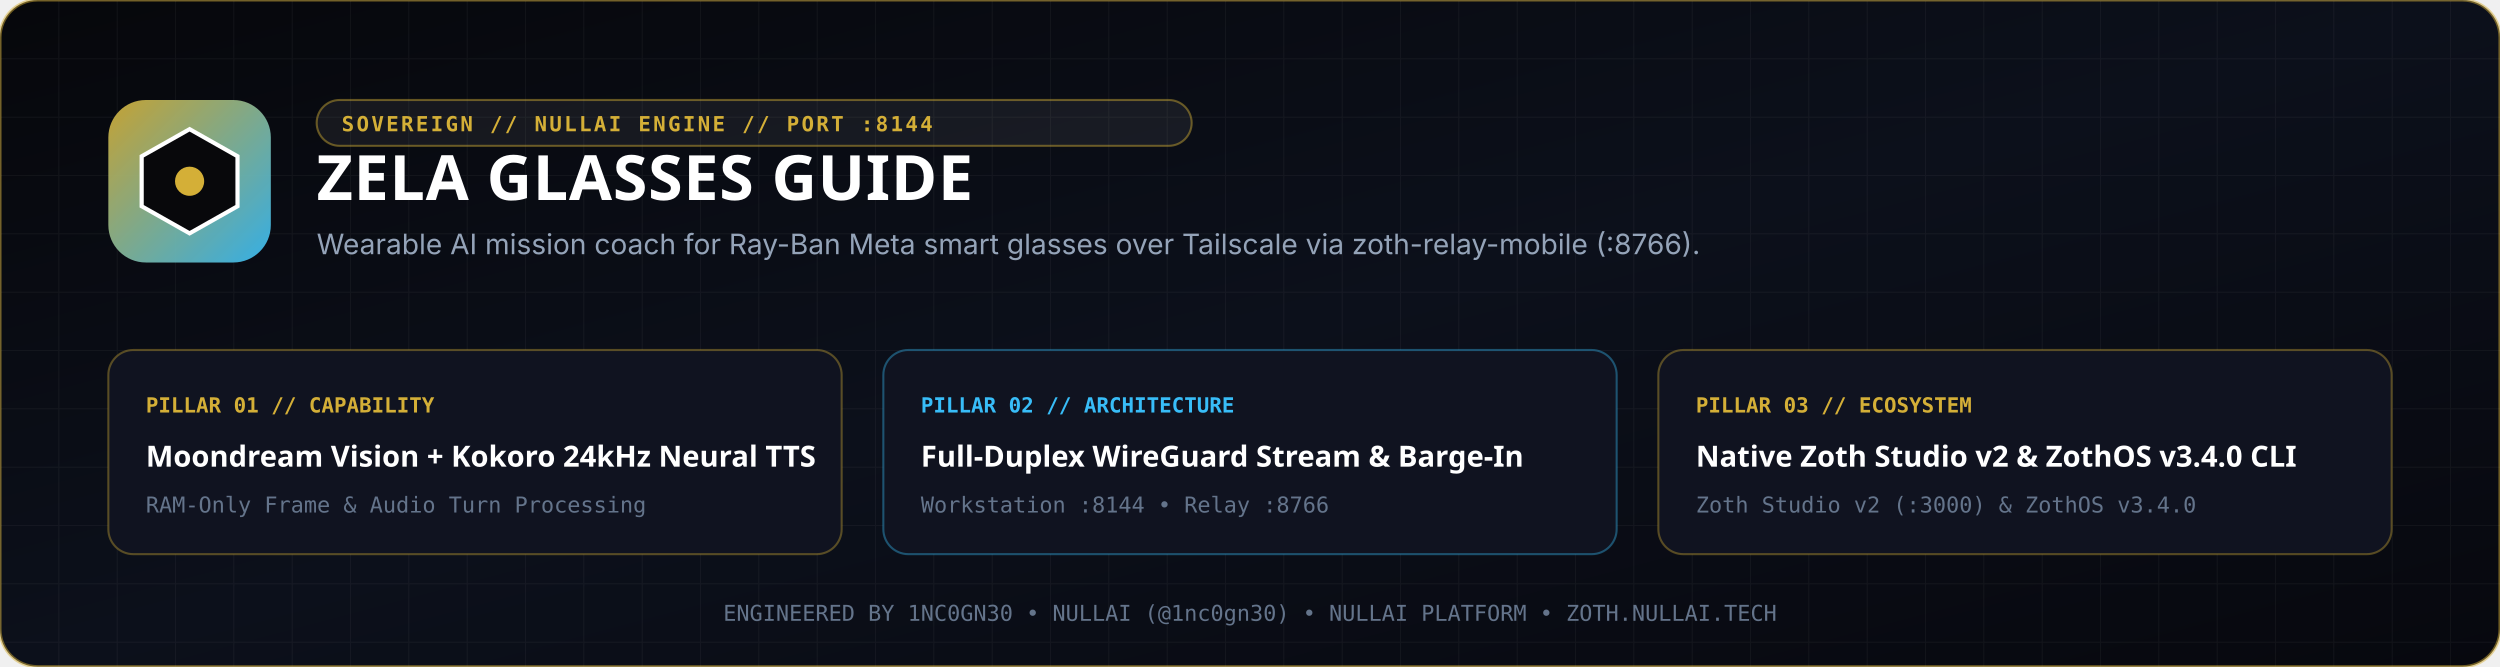
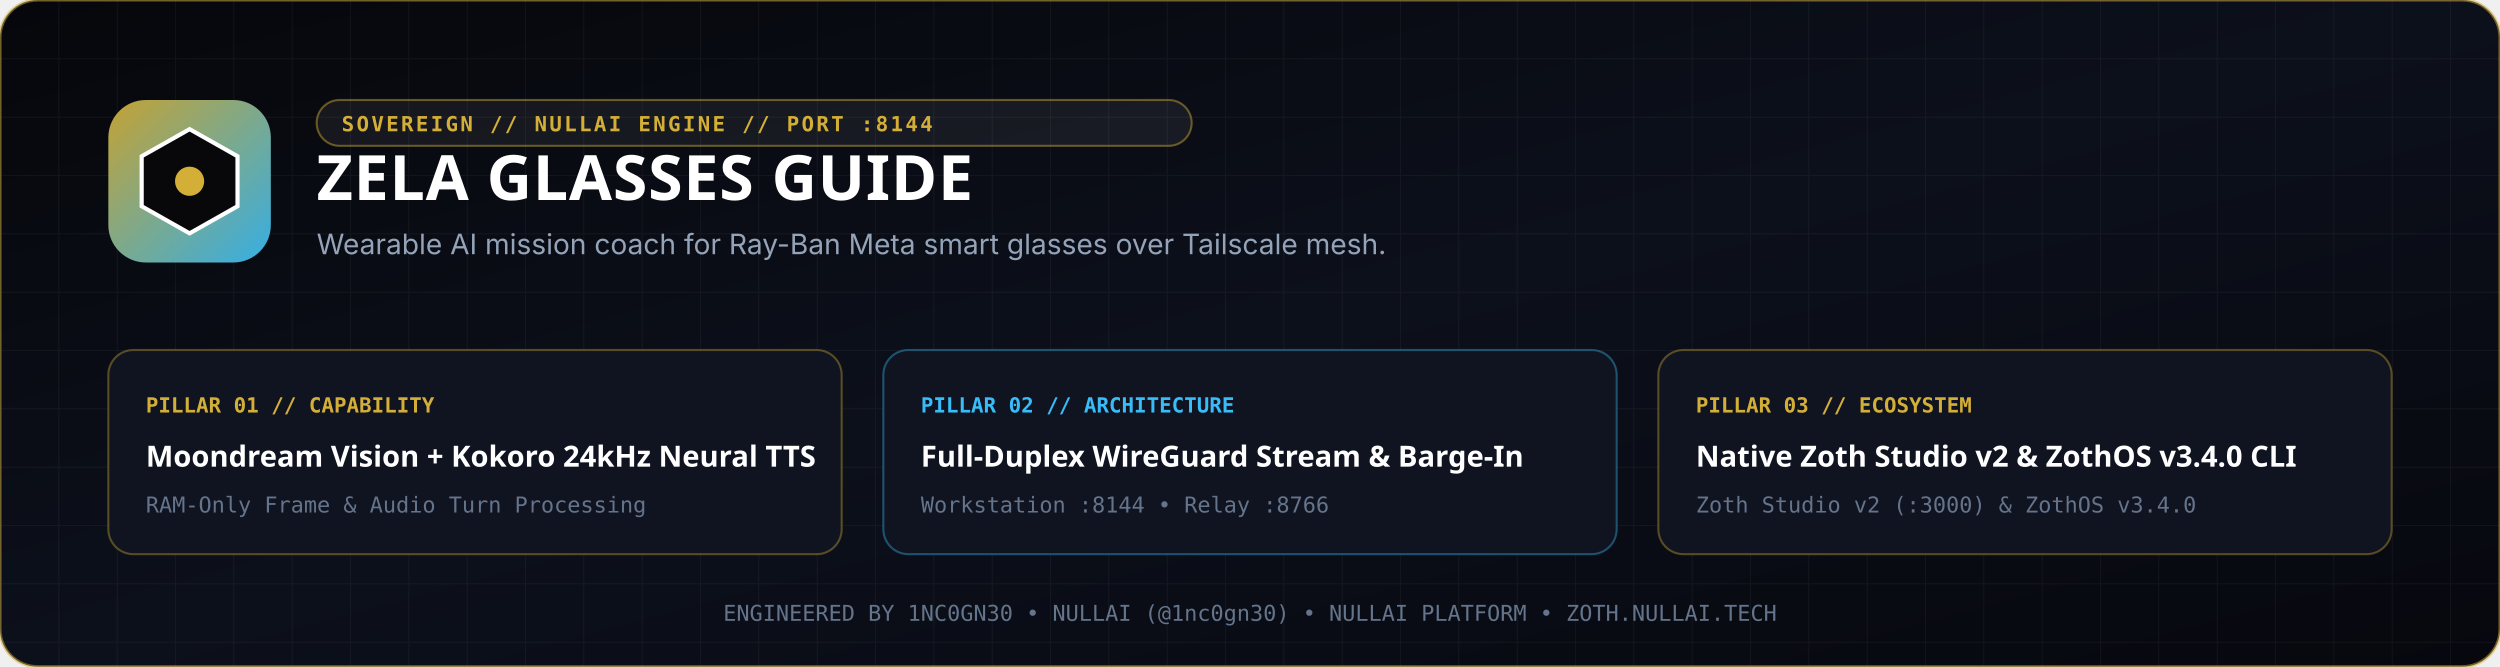
<svg xmlns="http://www.w3.org/2000/svg" viewBox="0 0 1200 320" width="100%" height="100%">
  <defs>
    <linearGradient id="bg" x1="0%" y1="0%" x2="100%" y2="100%">
      <stop offset="0%" stop-color="#06070B" />
      <stop offset="50%" stop-color="#0C101B" />
      <stop offset="100%" stop-color="#07080E" />
    </linearGradient>
    <linearGradient id="accent" x1="0%" y1="0%" x2="100%" y2="100%">
      <stop offset="0%" stop-color="#D4AF37" />
      <stop offset="100%" stop-color="#38BDF8" />
    </linearGradient>
    <pattern id="grid" width="28" height="28" patternUnits="userSpaceOnUse">
      <path d="M 28 0 L 0 0 0 28" fill="none" stroke="rgba(255,255,255,0.04)" stroke-width="1" />
    </pattern>
  </defs>
  <rect width="1200" height="320" rx="18" fill="url(#bg)" stroke="#D4AF37" stroke-opacity="0.5" stroke-width="1.5" />
  <rect width="1200" height="320" rx="18" fill="url(#grid)" />
  <g transform="translate(52, 48)">
    <rect width="78" height="78" rx="18" fill="url(#accent)" opacity="0.92" />
    <polygon points="39,14 62,27 62,51 39,64 16,51 16,27" fill="#08080B" stroke="#FFFFFF" stroke-width="2" />
    <circle cx="39" cy="39" r="7" fill="#D4AF37" />
  </g>
  <g transform="translate(152, 62)">
    <rect x="0" y="-14" width="420" height="22" rx="11" fill="rgba(255,255,255,0.06)" stroke="#D4AF37" stroke-opacity="0.45" />
    <text x="12" y="1" fill="#D4AF37" font-family="JetBrains Mono, monospace" font-size="10" font-weight="700" letter-spacing="1.1">SOVEREIGN // NULLAI ENGINE // PORT :8144</text>
    <text x="0" y="34" fill="#FFFFFF" font-family="Syne, Space Grotesk, sans-serif" font-size="30" font-weight="800" letter-spacing="0.4">ZELA GLASSES GUIDE</text>
-     <text x="0" y="60" fill="#94A3B8" font-family="Inter, sans-serif" font-size="13.5">Wearable AI mission coach for Ray-Ban Meta smart glasses over Tailscale via zoth-relay-mobile (:8766).</text>
+     <text x="0" y="60" fill="#94A3B8" font-family="Inter, sans-serif" font-size="13.5">Wearable AI mission coach for Ray-Ban Meta smart glasses over Tailscale mesh.</text>
  </g>
  <g transform="translate(52, 168)">
    <rect x="0" y="0" width="352" height="98" rx="12" fill="#101320" stroke="#D4AF37" stroke-opacity="0.38" />
    <text x="18" y="30" fill="#D4AF37" font-family="JetBrains Mono, monospace" font-size="10" font-weight="700">PILLAR 01 // CAPABILITY</text>
    <text x="18" y="56" fill="#FFFFFF" font-family="Space Grotesk, sans-serif" font-size="14" font-weight="700">Moondream Vision + Kokoro 24kHz Neural TTS</text>
    <text x="18" y="78" fill="#64748B" font-family="JetBrains Mono, monospace" font-size="10.5">RAM-Only Frame &amp; Audio Turn Processing</text>
    <rect x="372" y="0" width="352" height="98" rx="12" fill="#101320" stroke="#38BDF8" stroke-opacity="0.38" />
    <text x="390" y="30" fill="#38BDF8" font-family="JetBrains Mono, monospace" font-size="10" font-weight="700">PILLAR 02 // ARCHITECTURE</text>
    <text x="390" y="56" fill="#FFFFFF" font-family="Space Grotesk, sans-serif" font-size="14" font-weight="700">Full-Duplex WireGuard Stream &amp; Barge-In</text>
    <text x="390" y="78" fill="#64748B" font-family="JetBrains Mono, monospace" font-size="10.5">Workstation :8144 • Relay :8766</text>
    <rect x="744" y="0" width="352" height="98" rx="12" fill="#101320" stroke="#D4AF37" stroke-opacity="0.38" />
    <text x="762" y="30" fill="#D4AF37" font-family="JetBrains Mono, monospace" font-size="10" font-weight="700">PILLAR 03 // ECOSYSTEM</text>
    <text x="762" y="56" fill="#FFFFFF" font-family="Space Grotesk, sans-serif" font-size="14" font-weight="700">Native Zoth Studio v2 &amp; ZothOS v3.4.0 CLI</text>
    <text x="762" y="78" fill="#64748B" font-family="JetBrains Mono, monospace" font-size="10.5">Zoth Studio v2 (:3000) &amp; ZothOS v3.4.0</text>
  </g>
  <text x="600" y="298" text-anchor="middle" fill="#64748B" font-family="JetBrains Mono, monospace" font-size="10.5">
    ENGINEERED BY 1NC0GN30 • NULLAI (@1nc0gn30)  •  NULLAI PLATFORM  •  ZOTH.NULLAI.TECH
  </text>
</svg>
